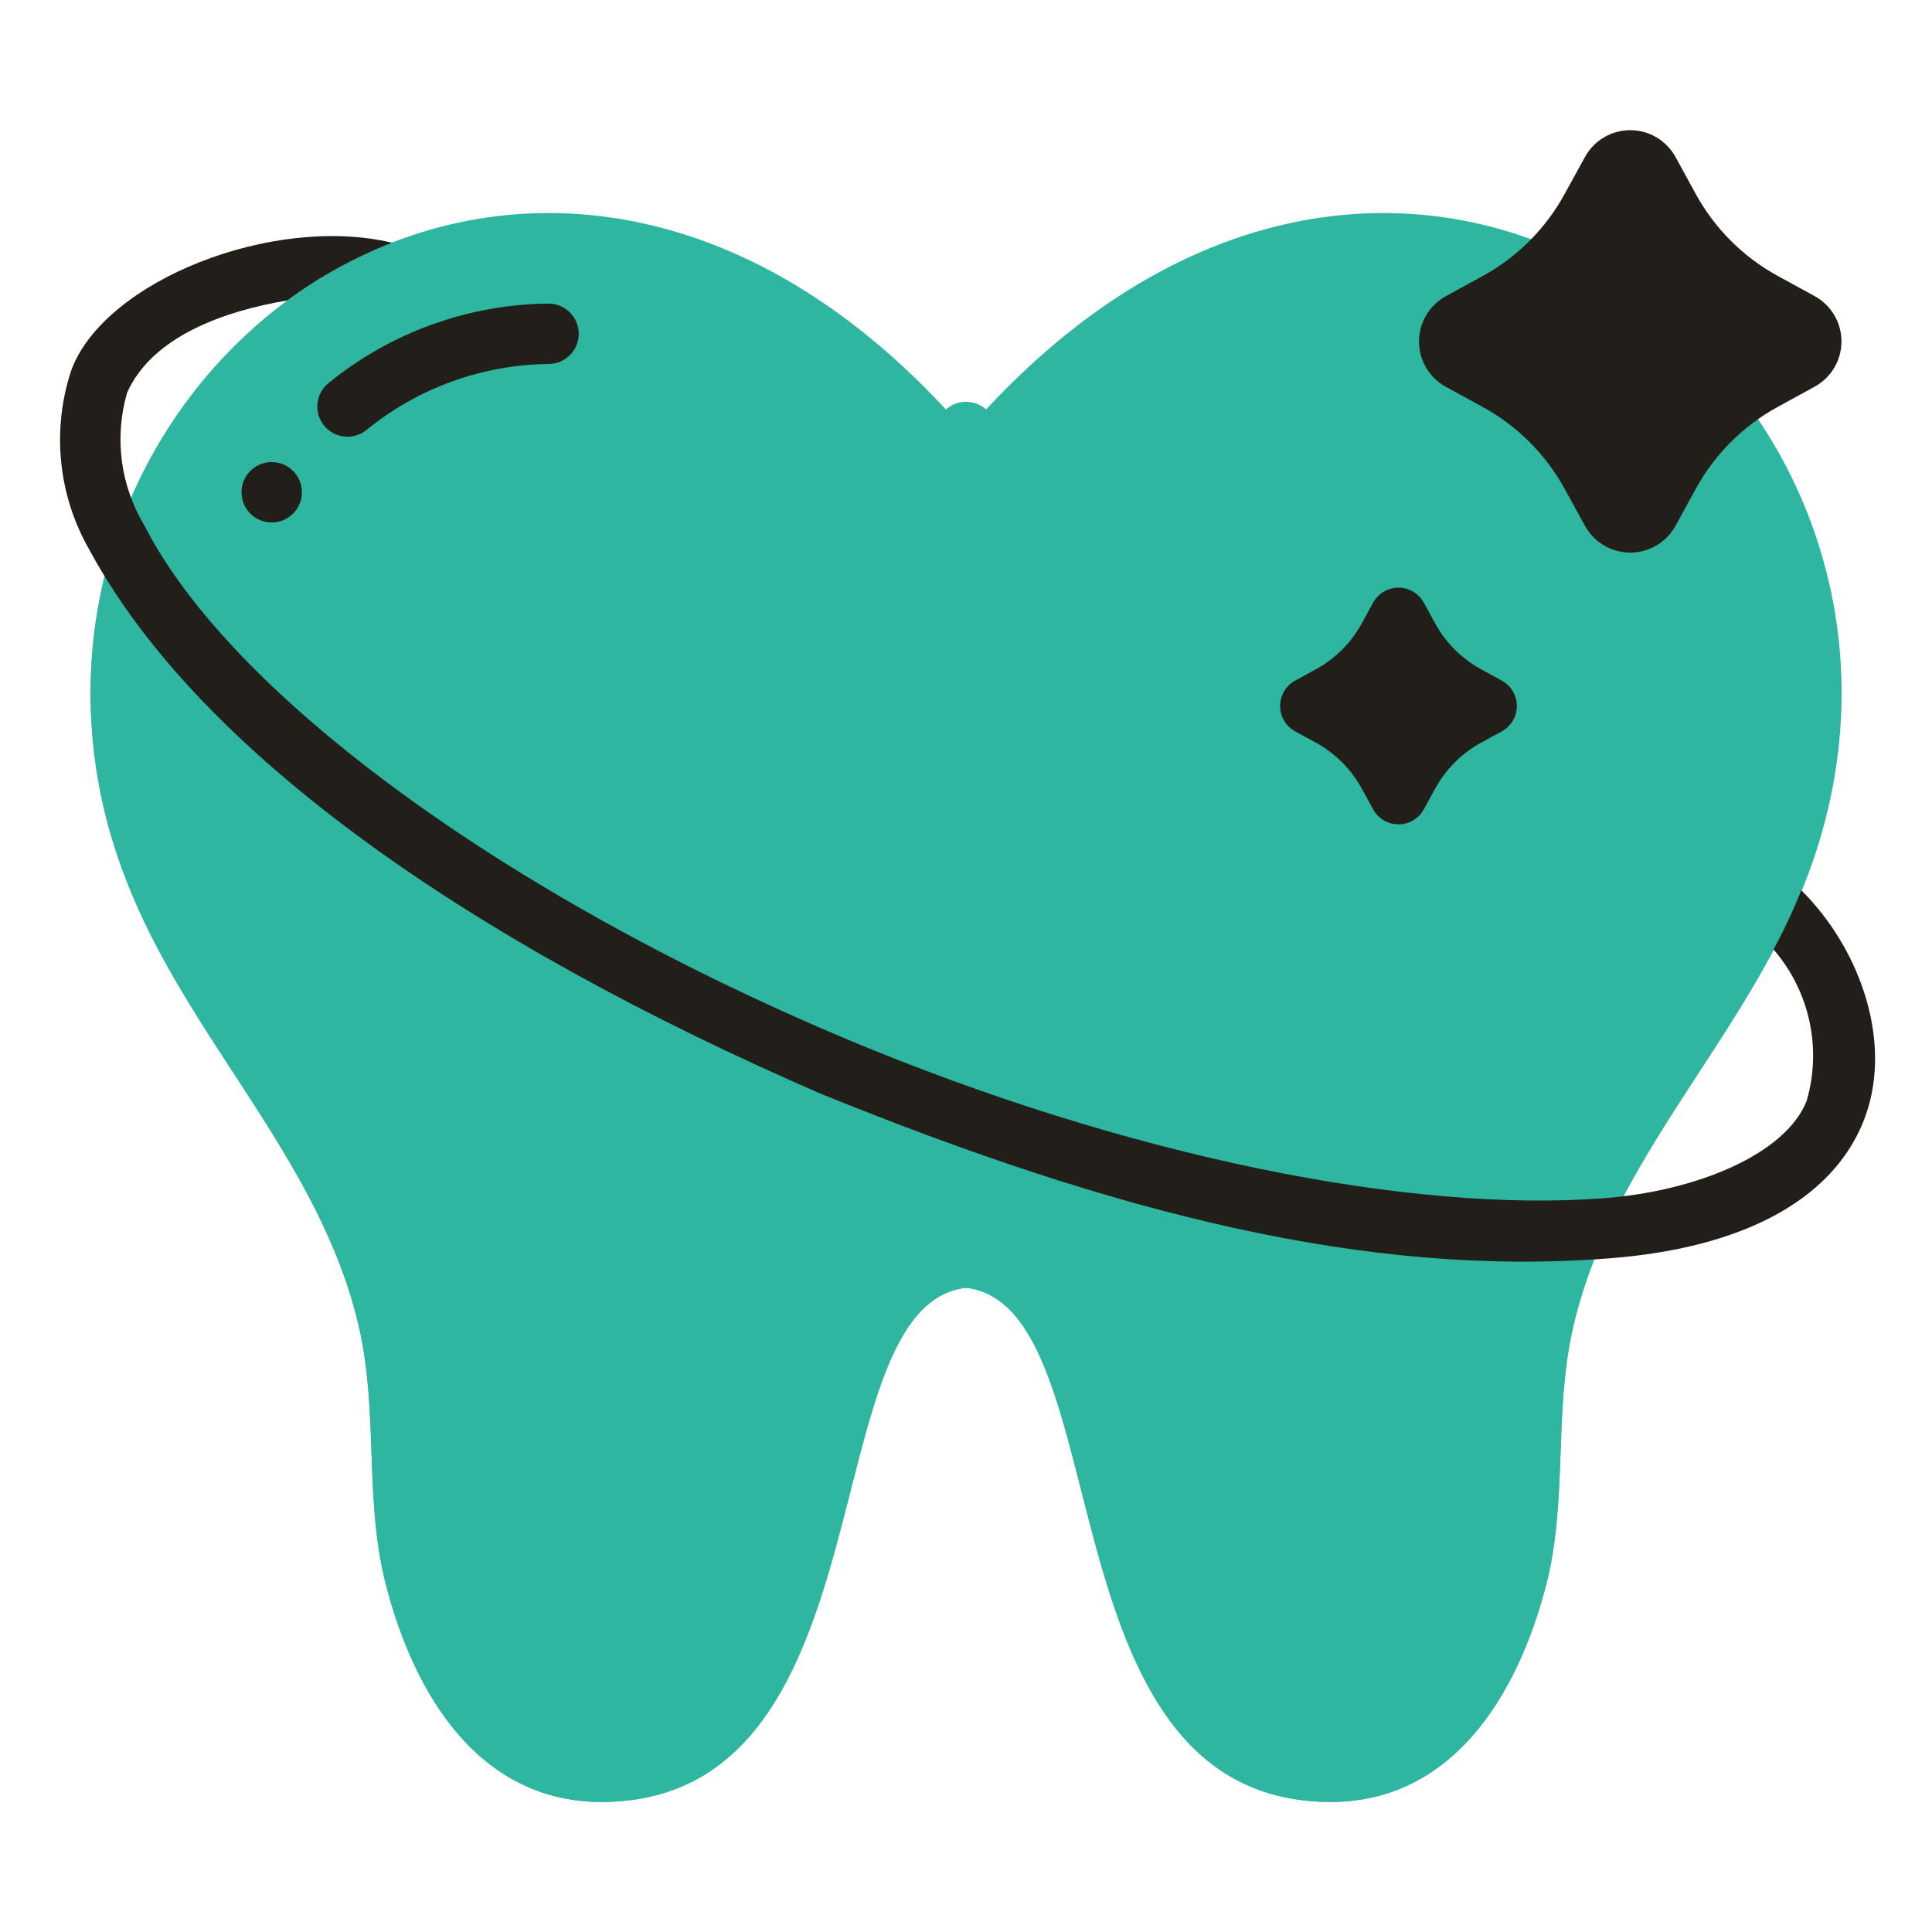
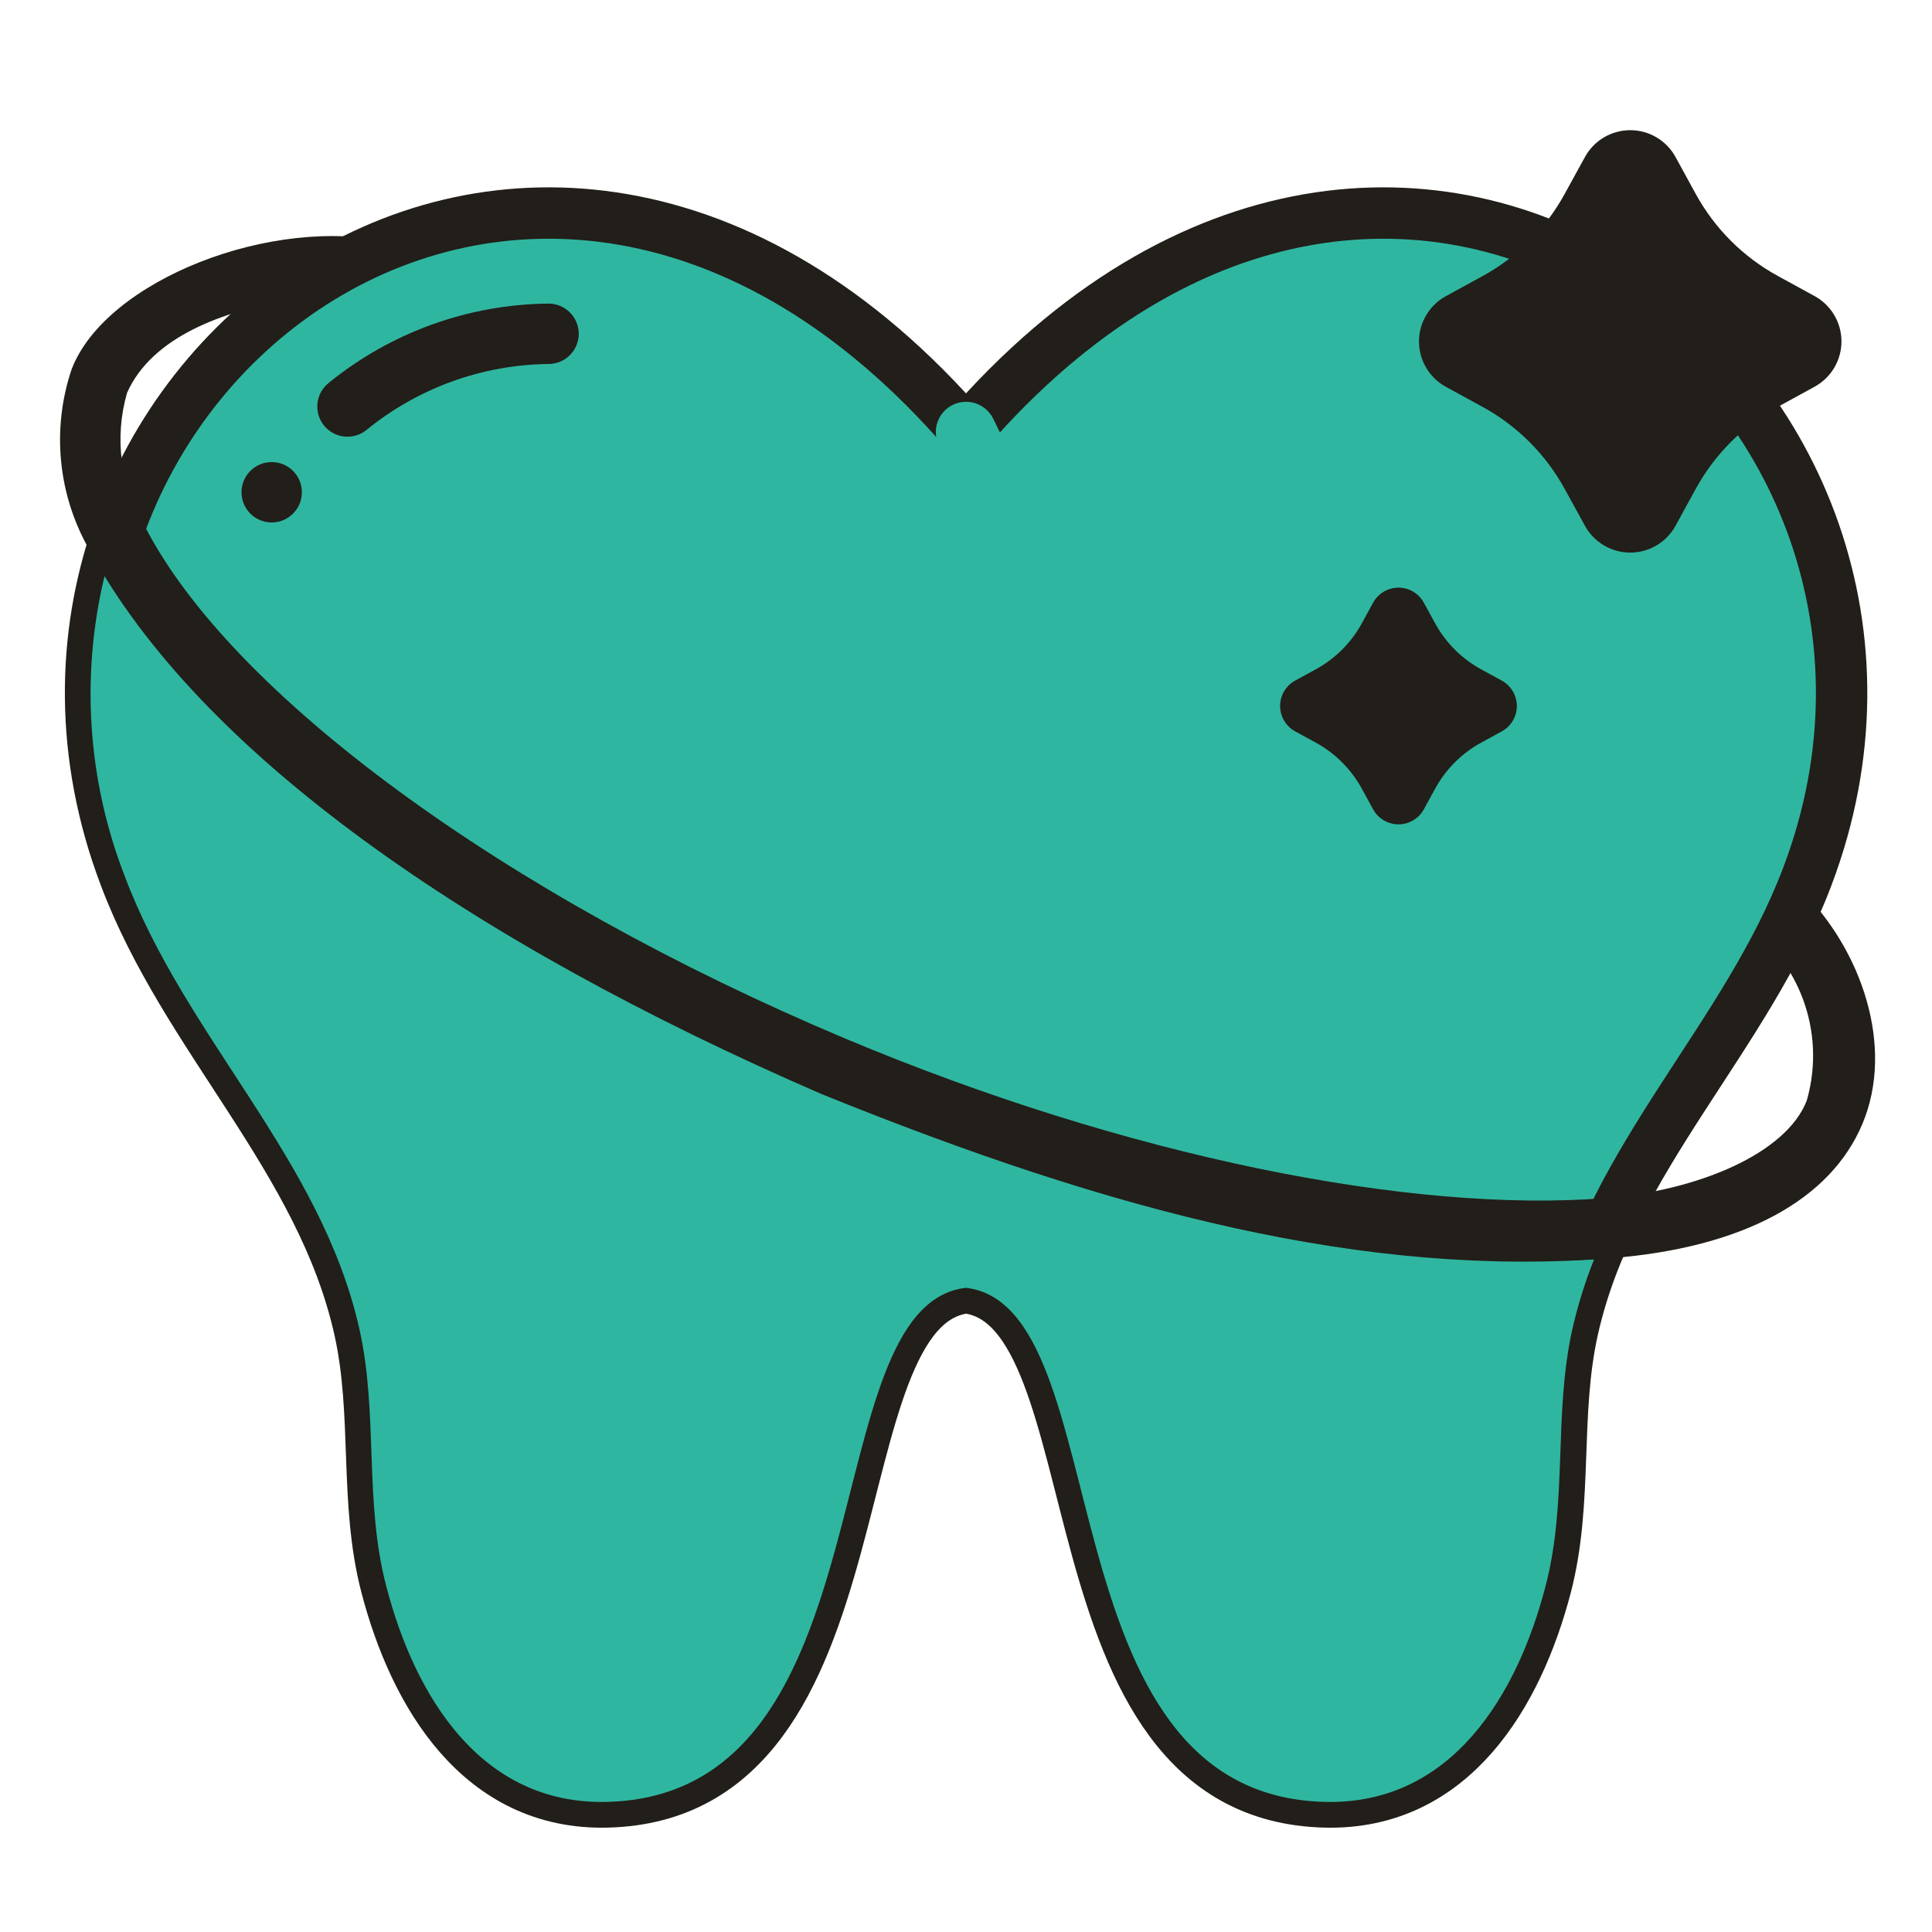
<svg xmlns="http://www.w3.org/2000/svg" width="94" height="94" viewBox="0 0 94 94" fill="none">
-   <path d="M47 21.014C25.633 -3.671 -2.782 19.202 6.065 42.608C9.02 50.485 15.628 56.36 17.489 64.665C18.42 68.818 17.721 73.055 18.797 77.178C20.172 82.437 23.351 87.819 29.528 87.672C43.438 87.341 39.432 63.535 47.006 62.653C54.573 63.535 50.568 87.341 64.484 87.672C70.665 87.819 73.84 82.437 75.215 77.178C76.291 73.055 75.592 68.818 76.524 64.665C78.385 56.36 84.992 50.485 87.948 42.608C96.782 19.202 68.368 -3.671 47 21.014Z" fill="#2FB6A0" />
+   <path d="M47 21.014C25.633 -3.671 -2.782 19.202 6.065 42.608C9.02 50.485 15.628 56.36 17.489 64.665C18.42 68.818 17.721 73.055 18.797 77.178C20.172 82.437 23.351 87.819 29.528 87.672C43.438 87.341 39.432 63.535 47.006 62.653C54.573 63.535 50.568 87.341 64.484 87.672C70.665 87.819 73.84 82.437 75.215 77.178C76.291 73.055 75.592 68.818 76.524 64.665C78.385 56.36 84.992 50.485 87.948 42.608C96.782 19.202 68.368 -3.671 47 21.014Z" fill="#2FB6A0" stroke="#221E19" stroke-width="2.5" stroke-linejoin="round" />
  <path d="M76.132 9.427L77.115 7.638C77.332 7.243 77.651 6.914 78.038 6.684C78.426 6.455 78.868 6.334 79.318 6.334C79.769 6.334 80.211 6.455 80.598 6.684C80.986 6.914 81.305 7.243 81.521 7.638L82.502 9.431C83.425 11.118 84.811 12.504 86.498 13.426L88.291 14.408C88.686 14.624 89.015 14.943 89.244 15.331C89.474 15.718 89.595 16.16 89.595 16.611C89.595 17.061 89.474 17.503 89.244 17.891C89.015 18.278 88.686 18.597 88.291 18.814L86.498 19.795C84.811 20.717 83.425 22.104 82.502 23.79L81.521 25.582C81.305 25.977 80.986 26.306 80.598 26.535C80.211 26.765 79.769 26.886 79.318 26.886C78.868 26.886 78.426 26.765 78.038 26.535C77.651 26.306 77.332 25.977 77.115 25.582L76.132 23.794C75.21 22.108 73.824 20.722 72.138 19.799L70.344 18.818C69.949 18.602 69.62 18.283 69.391 17.895C69.161 17.508 69.04 17.065 69.04 16.615C69.04 16.165 69.161 15.723 69.391 15.335C69.62 14.947 69.949 14.629 70.344 14.412L72.138 13.431C73.825 12.506 75.211 11.116 76.132 9.427ZM66.258 30.329L66.807 29.324C66.929 29.103 67.107 28.918 67.324 28.789C67.541 28.66 67.789 28.592 68.042 28.592C68.294 28.592 68.542 28.66 68.759 28.789C68.977 28.918 69.155 29.103 69.276 29.324L69.826 30.329C70.342 31.273 71.119 32.05 72.064 32.566L73.069 33.115C73.29 33.236 73.475 33.415 73.604 33.632C73.733 33.849 73.801 34.097 73.801 34.349C73.801 34.602 73.733 34.85 73.604 35.067C73.475 35.284 73.29 35.463 73.069 35.584L72.064 36.133C71.119 36.65 70.342 37.427 69.826 38.372L69.276 39.376C69.155 39.598 68.977 39.783 68.759 39.911C68.542 40.04 68.294 40.108 68.042 40.108C67.789 40.108 67.541 40.04 67.324 39.911C67.107 39.783 66.929 39.598 66.807 39.376L66.258 38.372C65.741 37.427 64.964 36.649 64.02 36.132L63.015 35.583C62.794 35.461 62.609 35.283 62.48 35.066C62.351 34.848 62.283 34.6 62.283 34.348C62.283 34.096 62.351 33.848 62.48 33.63C62.609 33.413 62.794 33.235 63.015 33.114L64.02 32.564C64.964 32.048 65.741 31.272 66.258 30.329Z" fill="#221E19" />
  <path d="M15.76 20.699C15.881 20.85 16.03 20.975 16.2 21.067C16.369 21.16 16.554 21.219 16.746 21.239C16.938 21.26 17.132 21.243 17.317 21.189C17.502 21.135 17.675 21.045 17.825 20.924C20.33 18.879 23.456 17.745 26.689 17.709C27.079 17.709 27.452 17.554 27.728 17.279C28.003 17.003 28.158 16.63 28.158 16.24C28.158 15.851 28.003 15.477 27.728 15.202C27.452 14.926 27.079 14.771 26.689 14.771C22.787 14.808 19.012 16.171 15.986 18.636C15.683 18.88 15.489 19.234 15.446 19.621C15.404 20.008 15.517 20.396 15.76 20.699Z" fill="#221E19" />
  <path d="M57.276 26.638C50.934 26.579 49.906 23.554 48.317 20.359C48.142 20.011 47.835 19.746 47.465 19.623C47.094 19.501 46.69 19.53 46.342 19.706C45.993 19.881 45.728 20.188 45.606 20.558C45.483 20.928 45.513 21.332 45.688 21.681L45.991 22.295C47.401 25.196 49.532 29.583 57.284 29.583C57.673 29.583 58.047 29.428 58.322 29.153C58.598 28.877 58.753 28.504 58.753 28.114C58.753 27.725 58.598 27.351 58.322 27.076C58.047 26.8 57.673 26.645 57.284 26.645L57.276 26.638Z" fill="#2FB6A0" />
  <path d="M13.219 25.42C14.03 25.42 14.688 24.762 14.688 23.951C14.688 23.14 14.03 22.482 13.219 22.482C12.408 22.482 11.75 23.14 11.75 23.951C11.75 24.762 12.408 25.42 13.219 25.42Z" fill="#221E19" />
  <path d="M39.931 53.213C23.495 46.087 10.82 37.374 5.093 28.014C5.093 28.031 5.081 28.049 5.077 28.068C3.922 32.902 4.265 37.974 6.061 42.609C9.013 50.481 15.623 56.356 17.488 64.669C18.413 68.811 17.708 73.056 18.795 77.183C20.161 82.441 23.348 87.817 29.517 87.67C43.441 87.347 39.431 63.538 46.995 62.657C54.559 63.538 50.55 87.347 64.473 87.67C70.642 87.817 73.829 82.441 75.195 77.183C76.282 73.056 75.577 68.811 76.502 64.669C76.766 63.508 77.121 62.369 77.564 61.263C65.949 62.008 53.966 58.91 39.931 53.213Z" fill="#2FB6A0" />
  <path d="M90.607 54.698C89.047 58.383 84.825 60.707 78.358 61.219C66.496 62.159 54.288 59.041 39.935 53.215C22.766 45.768 9.669 36.59 4.347 26.748C3.591 25.43 3.123 23.968 2.974 22.456C2.825 20.945 2.997 19.419 3.481 17.979C5.119 13.642 13.294 10.43 19.079 11.81C17.264 12.517 15.55 13.46 13.982 14.616C10.928 15.13 7.404 16.361 6.183 19.11C5.872 20.185 5.785 21.312 5.929 22.422C6.073 23.531 6.445 24.599 7.021 25.558C11.207 33.768 24.543 43.55 41.081 50.512C54.814 56.284 68.633 59.031 78.064 58.296C82.603 57.944 86.904 56.129 87.905 53.552C88.27 52.288 88.314 50.953 88.031 49.668C87.749 48.383 87.15 47.189 86.289 46.194C86.795 45.262 87.246 44.3 87.64 43.315C90.566 46.216 92.204 50.926 90.607 54.698Z" fill="#221E19" />
</svg>
